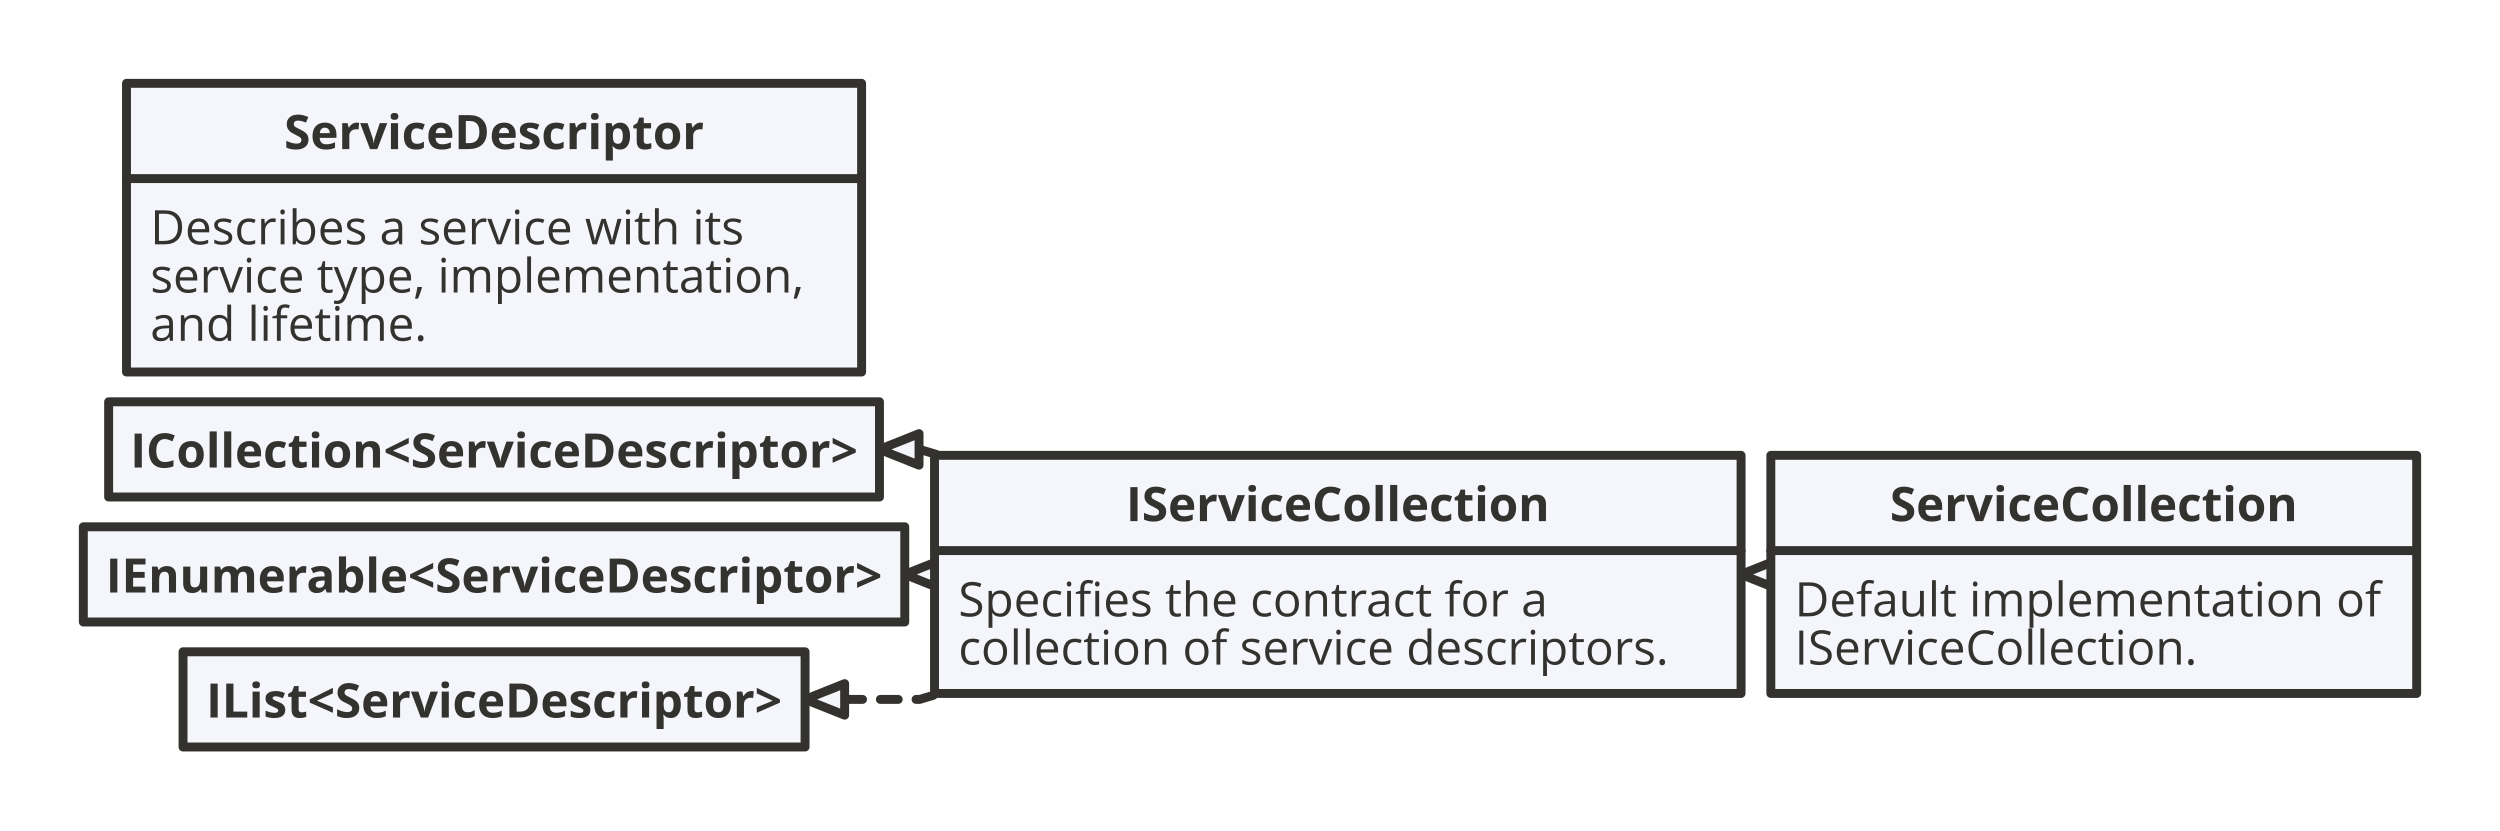
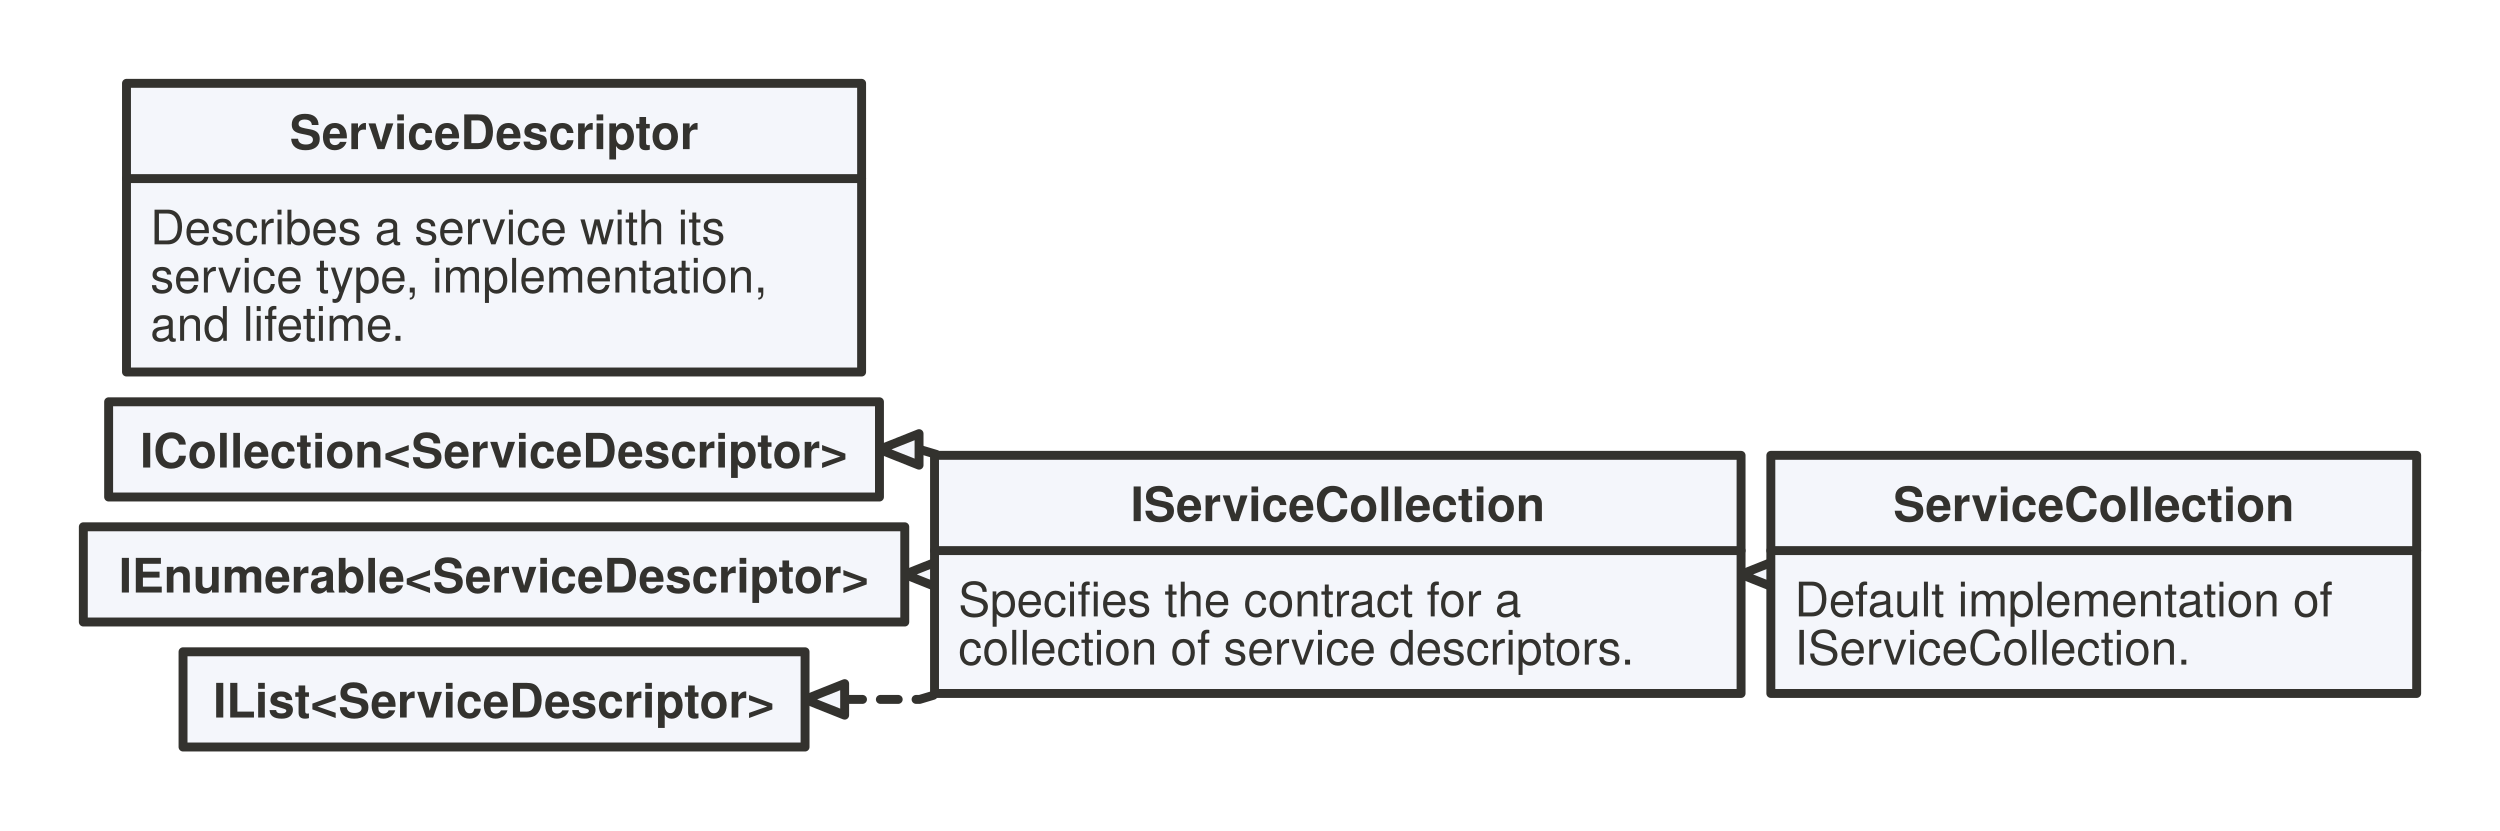
<svg xmlns="http://www.w3.org/2000/svg" version="1.1" baseProfile="full" width="840.0" height="279.0" viewBox="0 0 840 279">
-   <g stroke-width="1.0" text-align="left" font="12pt Helvetica, Arial, sans-serif" font-size="12pt" font-family="'Open Sans'" font-weight="bold" font-style="normal">
-     <g font-family="'Open Sans'" font-size="12pt" font-weight="bold" font-style="normal" stroke-width="3.0" stroke-linejoin="round" stroke-linecap="round" stroke="#33322E">
+   <g stroke-width="1.0" text-align="left" font="12pt Helvetica, Arial, sans-serif" font-size="12pt" font-family="Helvetica" font-weight="bold" font-style="normal">
+     <g font-family="Helvetica" font-size="12pt" font-weight="bold" font-style="normal" stroke-width="3.0" stroke-linejoin="round" stroke-linecap="round" stroke="#33322E">
      <g stroke="transparent" fill="transparent">
        <rect x="0.0" y="0.0" height="279.0" width="840.0" stroke="none" />
      </g>
      <g transform="translate(8, 8)" fill="#33322E">
-         <g transform="translate(20, 20)" fill="#f4f6fb" font-family="'Open Sans'" font-size="12pt" font-weight="normal" font-style="normal">
+         <g transform="translate(20, 20)" fill="#f4f6fb" font-family="Helvetica" font-size="12pt" font-weight="normal" font-style="normal">
          <g stroke-dasharray="6 6">
            <path d="M570.3 165.0 L562 165 L567 165 L567.0 165.0 " fill="none" />
          </g>
          <path d="M570.3 159.7 L570.3 165.0 L570.3 170.3 L557.0 165.0 Z" />
          <g stroke-dasharray="6 6">
            <path d="M280.8 123.0 L281 123 L287.69 125 L287.7 125.0 " fill="none" />
          </g>
          <path d="M280.8 117.7 L280.8 123.0 L280.8 128.3 L267.5 123.0 Z" />
          <g stroke-dasharray="6 6">
            <path d="M289.3 165.0 L281 165 L286 165 L286.0 165.0 " fill="none" />
          </g>
          <path d="M289.3 159.7 L289.3 165.0 L289.3 170.3 L276.0 165.0 Z" />
          <g stroke-dasharray="6 6">
            <path d="M255.8 207.0 L281 207 L287.69 205 L287.7 205.0 " fill="none" />
          </g>
          <path d="M255.8 201.7 L255.8 207.0 L255.8 212.3 L242.5 207.0 Z" />
          <g data-name="IServiceCollection">
            <g fill="#f4f6fb" stroke="#33322E" data-name="IServiceCollection">
              <rect x="286.0" y="125.0" height="80.0" width="271.0" data-name="IServiceCollection" />
              <path d="M286.0 157.0 L557.0 157.0" fill="none" data-name="IServiceCollection" />
            </g>
-             <g transform="translate(286, 125)" font-family="'Open Sans'" font-size="12pt" font-weight="bold" font-style="normal" data-name="IServiceCollection" data-compartment="0">
+             <g transform="translate(286, 125)" font-family="Helvetica" font-size="12pt" font-weight="bold" font-style="normal" data-name="IServiceCollection" data-compartment="0">
              <g transform="translate(8, 8)" fill="#33322E" text-align="center" data-name="IServiceCollection" data-compartment="0">
                <text x="127.5" y="14.1" stroke="none" text-anchor="middle" data-name="IServiceCollection" data-compartment="0">IServiceCollection</text>
              </g>
            </g>
-             <g transform="translate(286, 157)" font-family="'Open Sans'" font-size="12pt" font-weight="normal" font-style="normal" data-name="IServiceCollection" data-compartment="1">
+             <g transform="translate(286, 157)" font-family="Helvetica" font-size="12pt" font-weight="normal" font-style="normal" data-name="IServiceCollection" data-compartment="1">
              <g transform="translate(8, 8)" fill="#33322E" text-align="left" data-name="IServiceCollection" data-compartment="1">
                <text x="0.0" y="14.1" stroke="none" data-name="IServiceCollection" data-compartment="1">Specifies the contract for a</text>
                <text x="0.0" y="30.3" stroke="none" data-name="IServiceCollection" data-compartment="1">collection of service descriptors.</text>
              </g>
            </g>
          </g>
          <g data-name="ServiceCollection">
            <g fill="#f4f6fb" stroke="#33322E" data-name="ServiceCollection">
              <rect x="567.0" y="125.0" height="80.0" width="217.0" data-name="ServiceCollection" />
              <path d="M567.0 157.0 L784.0 157.0" fill="none" data-name="ServiceCollection" />
            </g>
-             <g transform="translate(567, 125)" font-family="'Open Sans'" font-size="12pt" font-weight="bold" font-style="normal" data-name="ServiceCollection" data-compartment="0">
+             <g transform="translate(567, 125)" font-family="Helvetica" font-size="12pt" font-weight="bold" font-style="normal" data-name="ServiceCollection" data-compartment="0">
              <g transform="translate(8, 8)" fill="#33322E" text-align="center" data-name="ServiceCollection" data-compartment="0">
                <text x="100.5" y="14.1" stroke="none" text-anchor="middle" data-name="ServiceCollection" data-compartment="0">ServiceCollection</text>
              </g>
            </g>
-             <g transform="translate(567, 157)" font-family="'Open Sans'" font-size="12pt" font-weight="normal" font-style="normal" data-name="ServiceCollection" data-compartment="1">
+             <g transform="translate(567, 157)" font-family="Helvetica" font-size="12pt" font-weight="normal" font-style="normal" data-name="ServiceCollection" data-compartment="1">
              <g transform="translate(8, 8)" fill="#33322E" text-align="left" data-name="ServiceCollection" data-compartment="1">
                <text x="0.0" y="14.1" stroke="none" data-name="ServiceCollection" data-compartment="1">Default implementation of</text>
                <text x="0.0" y="30.3" stroke="none" data-name="ServiceCollection" data-compartment="1">IServiceCollection.</text>
              </g>
            </g>
          </g>
          <g data-name="ServiceDescriptor">
            <g fill="#f4f6fb" stroke="#33322E" data-name="ServiceDescriptor">
              <rect x="14.5" y="0.0" height="97.0" width="247.0" data-name="ServiceDescriptor" />
              <path d="M14.5 32.0 L261.5 32.0" fill="none" data-name="ServiceDescriptor" />
            </g>
-             <g transform="translate(14.5, 0)" font-family="'Open Sans'" font-size="12pt" font-weight="bold" font-style="normal" data-name="ServiceDescriptor" data-compartment="0">
+             <g transform="translate(14.5, 0)" font-family="Helvetica" font-size="12pt" font-weight="bold" font-style="normal" data-name="ServiceDescriptor" data-compartment="0">
              <g transform="translate(8, 8)" fill="#33322E" text-align="center" data-name="ServiceDescriptor" data-compartment="0">
                <text x="115.5" y="14.1" stroke="none" text-anchor="middle" data-name="ServiceDescriptor" data-compartment="0">ServiceDescriptor</text>
              </g>
            </g>
-             <g transform="translate(14.5, 32)" font-family="'Open Sans'" font-size="12pt" font-weight="normal" font-style="normal" data-name="ServiceDescriptor" data-compartment="1">
+             <g transform="translate(14.5, 32)" font-family="Helvetica" font-size="12pt" font-weight="normal" font-style="normal" data-name="ServiceDescriptor" data-compartment="1">
              <g transform="translate(8, 8)" fill="#33322E" text-align="left" data-name="ServiceDescriptor" data-compartment="1">
                <text x="0.0" y="14.1" stroke="none" data-name="ServiceDescriptor" data-compartment="1">Describes a service with its</text>
                <text x="0.0" y="30.3" stroke="none" data-name="ServiceDescriptor" data-compartment="1">service type, implementation,</text>
                <text x="0.0" y="46.5" stroke="none" data-name="ServiceDescriptor" data-compartment="1">and lifetime.</text>
              </g>
            </g>
          </g>
          <g data-name="ICollection&lt;ServiceDescriptor&gt;">
            <g fill="#f4f6fb" stroke="#33322E" data-name="ICollection&lt;ServiceDescriptor&gt;">
              <rect x="8.5" y="107.0" height="32.0" width="259.0" data-name="ICollection&lt;ServiceDescriptor&gt;" />
            </g>
-             <g transform="translate(8.5, 107)" font-family="'Open Sans'" font-size="12pt" font-weight="bold" font-style="normal" data-name="ICollection&lt;ServiceDescriptor&gt;" data-compartment="0">
+             <g transform="translate(8.5, 107)" font-family="Helvetica" font-size="12pt" font-weight="bold" font-style="normal" data-name="ICollection&lt;ServiceDescriptor&gt;" data-compartment="0">
              <g transform="translate(8, 8)" fill="#33322E" text-align="center" data-name="ICollection&lt;ServiceDescriptor&gt;" data-compartment="0">
                <text x="121.5" y="14.1" stroke="none" text-anchor="middle" data-name="ICollection&lt;ServiceDescriptor&gt;" data-compartment="0">ICollection&lt;ServiceDescriptor&gt;</text>
              </g>
            </g>
          </g>
          <g data-name="IEnumerable&lt;ServiceDescriptor&gt;">
            <g fill="#f4f6fb" stroke="#33322E" data-name="IEnumerable&lt;ServiceDescriptor&gt;">
              <rect x="0.0" y="149.0" height="32.0" width="276.0" data-name="IEnumerable&lt;ServiceDescriptor&gt;" />
            </g>
-             <g transform="translate(0, 149)" font-family="'Open Sans'" font-size="12pt" font-weight="bold" font-style="normal" data-name="IEnumerable&lt;ServiceDescriptor&gt;" data-compartment="0">
+             <g transform="translate(0, 149)" font-family="Helvetica" font-size="12pt" font-weight="bold" font-style="normal" data-name="IEnumerable&lt;ServiceDescriptor&gt;" data-compartment="0">
              <g transform="translate(8, 8)" fill="#33322E" text-align="center" data-name="IEnumerable&lt;ServiceDescriptor&gt;" data-compartment="0">
                <text x="130.0" y="14.1" stroke="none" text-anchor="middle" data-name="IEnumerable&lt;ServiceDescriptor&gt;" data-compartment="0">IEnumerable&lt;ServiceDescriptor&gt;</text>
              </g>
            </g>
          </g>
          <g data-name="IList&lt;ServiceDescriptor&gt;">
            <g fill="#f4f6fb" stroke="#33322E" data-name="IList&lt;ServiceDescriptor&gt;">
              <rect x="33.5" y="191.0" height="32.0" width="209.0" data-name="IList&lt;ServiceDescriptor&gt;" />
            </g>
-             <g transform="translate(33.5, 191)" font-family="'Open Sans'" font-size="12pt" font-weight="bold" font-style="normal" data-name="IList&lt;ServiceDescriptor&gt;" data-compartment="0">
+             <g transform="translate(33.5, 191)" font-family="Helvetica" font-size="12pt" font-weight="bold" font-style="normal" data-name="IList&lt;ServiceDescriptor&gt;" data-compartment="0">
              <g transform="translate(8, 8)" fill="#33322E" text-align="center" data-name="IList&lt;ServiceDescriptor&gt;" data-compartment="0">
                <text x="96.5" y="14.1" stroke="none" text-anchor="middle" data-name="IList&lt;ServiceDescriptor&gt;" data-compartment="0">IList&lt;ServiceDescriptor&gt;</text>
              </g>
            </g>
          </g>
        </g>
      </g>
    </g>
  </g>
</svg>
